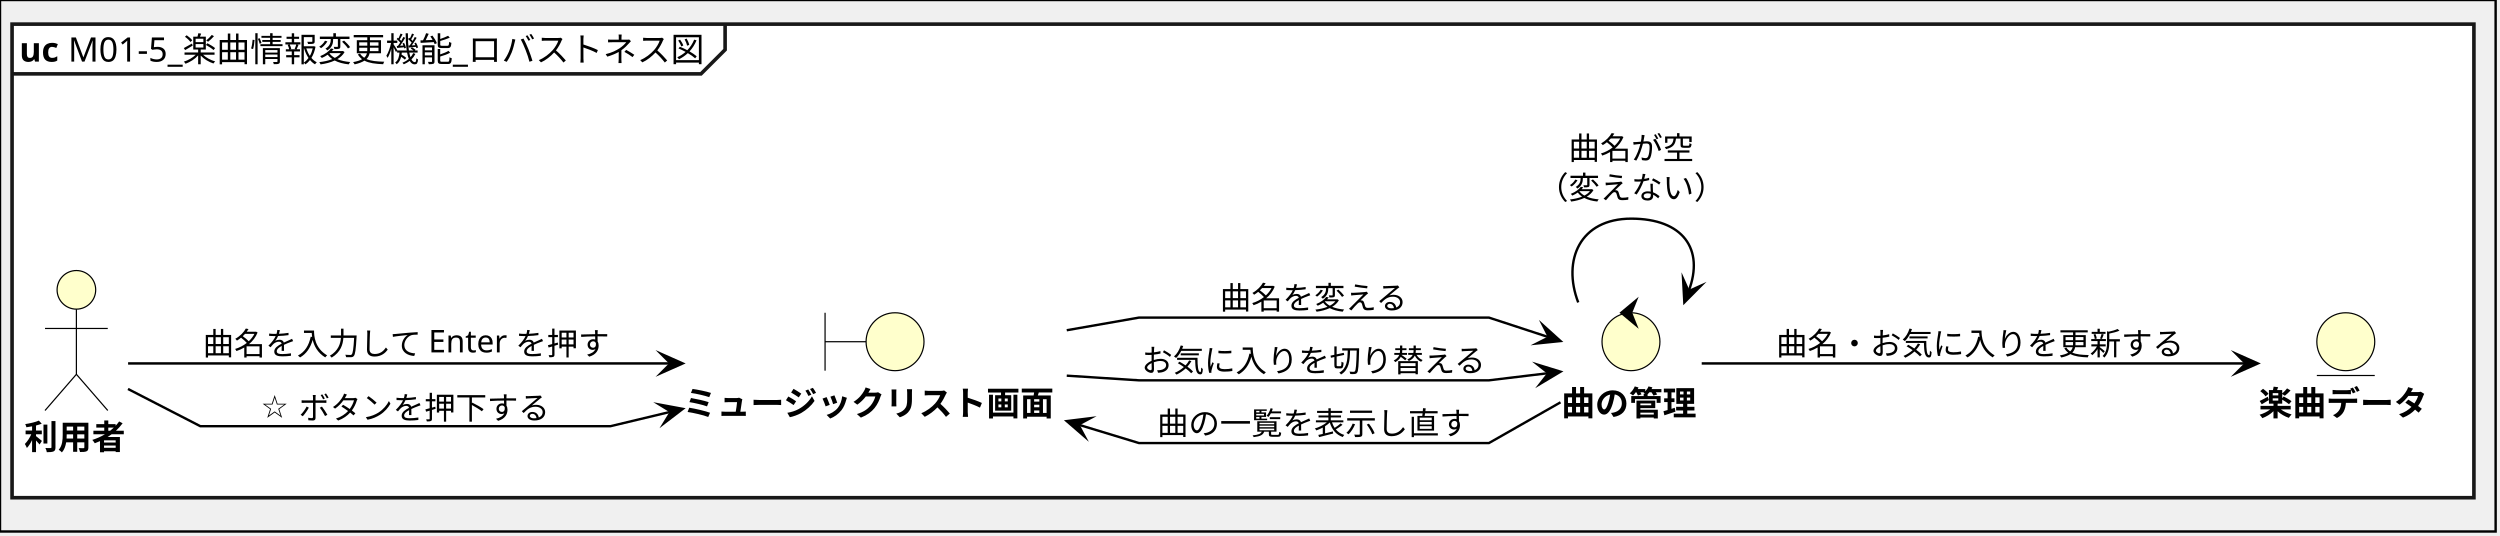
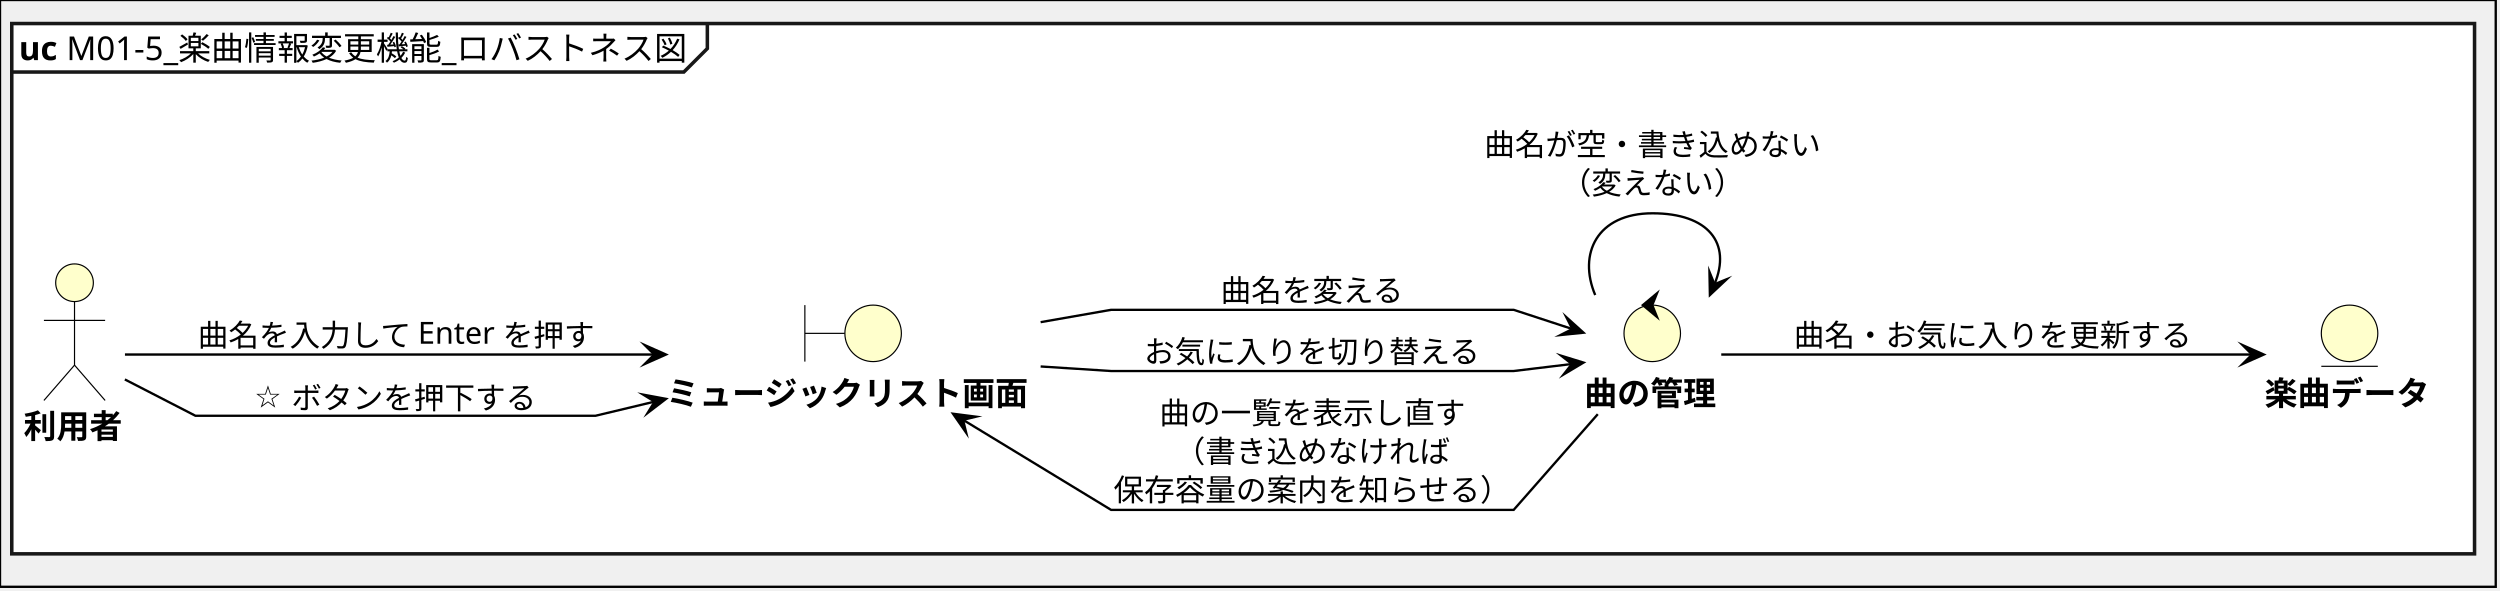
- <svg xmlns="http://www.w3.org/2000/svg" version="1.1" data-diagram-type="DESCRIPTION" style="width:1036px;height:222px;background:#FFFFFF;" width="1036px" height="222px" viewBox="0 0 1036 222" zoomAndPan="magnify" preserveAspectRatio="none" contentStyleType="text/css">
+ <svg xmlns="http://www.w3.org/2000/svg" version="1.1" data-diagram-type="DESCRIPTION" style="width:1062px;height:251px;background:#FFFFFF;" width="1062px" height="251px" viewBox="0 0 1062 251" zoomAndPan="magnify" preserveAspectRatio="none" contentStyleType="text/css">
  <defs />
  <g font-family="sans-serif" lengthAdjust="spacing">
-     <rect x="0" y="0" width="1034.188" height="220.252" fill="none" style="stroke:#000;stroke-width:1;" />
-     <rect x="5" y="10" width="1020.188" height="196.252" fill="#FFF" style="stroke:#181818;stroke-width:1.5;" />
+     <rect x="0" y="0" width="1060.188" height="249.273" fill="none" style="stroke:#000;stroke-width:1;" />
+     <rect x="5" y="10" width="1046.188" height="225.273" fill="#FFF" style="stroke:#181818;stroke-width:1.5;" />
    <path d="M300.482,10 L300.482,20.609 L290.482,30.609 L5,30.609" style="stroke:#181818;stroke-width:1.5;" fill="none" />
    <text x="8" y="25.533" fill="#000" font-size="14" textLength="16.338" font-weight="700">uc</text>
    <text x="28.228" y="25.533" fill="#000" font-size="14" textLength="265.255">M01-5_楽曲情報変更機能_ロバストネス図</text>
    <g class="entity" data-qualified-name="A1" id="ent0001" data-source-line="4">
      <ellipse cx="31.656" cy="120.109" rx="8" ry="8" fill="#FFC" style="stroke:#000;stroke-width:0.5;" />
      <path d="M31.656,128.109 L31.656,155.109 M18.656,136.109 L44.656,136.109 M31.656,155.109 L18.656,170.109 M31.656,155.109 L44.656,170.109" style="stroke:#000;stroke-width:0.5;" fill="none" />
      <text x="10" y="186.143" fill="#000" font-size="14" textLength="43.313" font-weight="700">利用者</text>
    </g>
    <g class="entity" data-qualified-name="B1" id="ent0002" data-source-line="5">
      <path d="M341.906,129.609 L341.906,153.609 M341.906,141.609 L358.906,141.609" style="stroke:#000;stroke-width:0.5;" fill="none" />
      <ellipse cx="370.906" cy="141.609" rx="12" ry="12" fill="#FFC" style="stroke:#000;stroke-width:0.5;" />
      <text x="283" y="172.143" fill="#000" font-size="14" textLength="158.813" font-weight="700">ミュージックリスト画面</text>
    </g>
    <g class="entity" data-qualified-name="C1" id="ent0003" data-source-line="6">
-       <ellipse cx="675.875" cy="141.609" rx="12" ry="12" fill="#FFC" style="stroke:#000;stroke-width:0.5;" />
-       <polygon points="671.875,129.609,677.875,124.609,675.875,129.609,677.875,134.609,671.875,129.609" fill="#000" style="stroke:#000;stroke-width:1;stroke-linejoin:miter;stroke-miterlimit:10;" />
-       <text x="647" y="172.143" fill="#000" font-size="14" textLength="57.75" font-weight="700">曲の管理</text>
+       <ellipse cx="701.875" cy="141.609" rx="12" ry="12" fill="#FFC" style="stroke:#000;stroke-width:0.5;" />
+       <polygon points="697.875,129.609,703.875,124.609,701.875,129.609,703.875,134.609,697.875,129.609" fill="#000" style="stroke:#000;stroke-width:1;stroke-linejoin:miter;stroke-miterlimit:10;" />
+       <text x="673" y="172.143" fill="#000" font-size="14" textLength="57.75" font-weight="700">曲の管理</text>
    </g>
    <g class="entity" data-qualified-name="E1" id="ent0004" data-source-line="7">
-       <ellipse cx="972.094" cy="141.609" rx="12" ry="12" fill="#FFC" style="stroke:#000;stroke-width:0.5;" />
-       <line x1="960.094" y1="155.609" x2="984.094" y2="155.609" style="stroke:#000;stroke-width:0.5;" />
-       <text x="936" y="172.143" fill="#000" font-size="14" textLength="72.188" font-weight="700">楽曲データ</text>
+       <ellipse cx="998.094" cy="141.609" rx="12" ry="12" fill="#FFC" style="stroke:#000;stroke-width:0.5;" />
+       <line x1="986.094" y1="155.609" x2="1010.094" y2="155.609" style="stroke:#000;stroke-width:0.5;" />
+       <text x="962" y="172.143" fill="#000" font-size="14" textLength="72.188" font-weight="700">楽曲データ</text>
    </g>
    <g class="link" data-entity-1="ent0001" data-entity-2="ent0002" id="lnk5" data-source-line="9" data-link-type="dependency">
      <path d="M53.08,150.609 C98.1,150.609 202.32,150.609 277.91,150.609" style="stroke:#000;stroke-width:1;" fill="none" id="A1-to-B1" />
      <polygon points="282.91,150.609,273.91,146.609,277.91,150.609,273.91,154.609,282.91,150.609" fill="#000" style="stroke:#000;stroke-width:1;stroke-linejoin:miter;stroke-miterlimit:10;" />
      <text x="84" y="147.104" fill="#000" font-size="13" textLength="168.295">曲名を入力して Enter を押す</text>
    </g>
    <g class="link" data-entity-1="ent0001" data-entity-2="ent0002" id="lnk6" data-source-line="10" data-link-type="dependency">
      <path d="M53.04,161.189 C67.02,168.379 83,176.609 83,176.609 C83,176.609 253,176.609 253,176.609 C253,176.609 261.107,174.663 278.077,170.603" style="stroke:#000;stroke-width:1;" fill="none" id="A1-to-B1-1" />
      <polygon points="282.94,169.439,273.256,167.643,278.077,170.603,275.118,175.424,282.94,169.439" fill="#000" style="stroke:#000;stroke-width:1;stroke-linejoin:miter;stroke-miterlimit:10;" />
      <text x="108" y="173.104" fill="#000" font-size="13" textLength="120.612">☆ ボタンを押下する</text>
    </g>
    <g class="link" data-entity-1="ent0002" data-entity-2="ent0003" id="lnk7" data-source-line="11" data-link-type="dependency">
-       <path d="M442.06,136.849 C459.03,133.879 472,131.609 472,131.609 C472,131.609 617,131.609 617,131.609 C617,131.609 627.208,134.953 641.928,139.773" style="stroke:#000;stroke-width:1;" fill="none" id="B1-to-C1" />
-       <polygon points="646.68,141.329,639.372,134.727,641.928,139.773,636.882,142.33,646.68,141.329" fill="#000" style="stroke:#000;stroke-width:1;stroke-linejoin:miter;stroke-miterlimit:10;" />
-       <text x="505.5" y="128.104" fill="#000" font-size="13" textLength="78">曲名を変える</text>
+       <path d="M442.06,136.849 C459.03,133.879 472,131.609 472,131.609 C472,131.609 643,131.609 643,131.609 C643,131.609 653.208,134.953 667.928,139.773" style="stroke:#000;stroke-width:1;" fill="none" id="B1-to-C1" />
+       <polygon points="672.68,141.329,665.372,134.727,667.928,139.773,662.882,142.33,672.68,141.329" fill="#000" style="stroke:#000;stroke-width:1;stroke-linejoin:miter;stroke-miterlimit:10;" />
+       <text x="518.5" y="128.104" fill="#000" font-size="13" textLength="78">曲名を変える</text>
    </g>
    <g class="link" data-entity-1="ent0002" data-entity-2="ent0003" id="lnk8" data-source-line="12" data-link-type="dependency">
-       <path d="M442.06,155.679 C459.03,156.769 472,157.609 472,157.609 C472,157.609 617,157.609 617,157.609 C617,157.609 626.996,156.396 641.716,154.626" style="stroke:#000;stroke-width:1;" fill="none" id="B1-to-C1-1" />
-       <polygon points="646.68,154.029,637.267,151.132,641.716,154.626,638.222,159.075,646.68,154.029" fill="#000" style="stroke:#000;stroke-width:1;stroke-linejoin:miter;stroke-miterlimit:10;" />
-       <text x="473" y="154.104" fill="#000" font-size="13" textLength="143">お気に入りを切り替える</text>
+       <path d="M442.06,155.679 C459.03,156.769 472,157.609 472,157.609 C472,157.609 643,157.609 643,157.609 C643,157.609 652.996,156.396 667.716,154.626" style="stroke:#000;stroke-width:1;" fill="none" id="B1-to-C1-1" />
+       <polygon points="672.68,154.029,663.267,151.132,667.716,154.626,664.222,159.075,672.68,154.029" fill="#000" style="stroke:#000;stroke-width:1;stroke-linejoin:miter;stroke-miterlimit:10;" />
+       <text x="486" y="154.104" fill="#000" font-size="13" textLength="143">お気に入りを切り替える</text>
    </g>
    <g class="link" data-entity-1="ent0003" data-entity-2="ent0002" id="lnk11" data-source-line="15" data-link-type="dependency">
-       <path d="M646.68,166.719 C631.96,175.099 617,183.609 617,183.609 C617,183.609 472,183.609 472,183.609 C472,183.609 463.814,181.124 446.844,175.964" style="stroke:#000;stroke-width:1;" fill="none" id="C1-to-B1" />
-       <polygon points="442.06,174.509,449.507,180.955,446.844,175.964,451.834,173.301,442.06,174.509" fill="#000" style="stroke:#000;stroke-width:1;stroke-linejoin:miter;stroke-miterlimit:10;" />
-       <text x="479.5" y="180.104" fill="#000" font-size="13" textLength="130">曲の一覧を表示し直す</text>
+       <path d="M678.74,175.939 C662.39,194.549 643,216.609 643,216.609 C643,216.609 472,216.609 472,216.609 C472,216.609 439.762,196.998 409.102,178.348" style="stroke:#000;stroke-width:1;" fill="none" id="C1-to-B1" />
+       <polygon points="404.83,175.749,410.44,183.844,409.102,178.348,414.598,177.009,404.83,175.749" fill="#000" style="stroke:#000;stroke-width:1;stroke-linejoin:miter;stroke-miterlimit:10;" />
+       <text x="492.5" y="180.104" fill="#000" font-size="13" textLength="130">曲の一覧を表示し直す</text>
+       <text x="499" y="196.456" fill="#000" font-size="13" textLength="117">（書き込めなければ</text>
+       <text x="473" y="212.808" fill="#000" font-size="13" textLength="169">保存容量の案内を知らせる）</text>
    </g>
    <g class="link" data-entity-1="ent0003" data-entity-2="ent0003" id="lnk9" data-source-line="13" data-link-type="dependency">
-       <path d="M654.01,125.329 C647.34,107.839 654.67,90.609 676,90.609 C697.33,90.609 706.442,103.168 699.772,120.658" style="stroke:#000;stroke-width:1;" fill="none" id="C1-to-C1" />
-       <polygon points="697.99,125.329,704.934,118.345,699.772,120.658,697.46,115.495,697.99,125.329" fill="#000" style="stroke:#000;stroke-width:1;stroke-linejoin:miter;stroke-miterlimit:10;" />
-       <text x="650" y="66.104" fill="#000" font-size="13" textLength="52">曲名が空</text>
-       <text x="637" y="82.456" fill="#000" font-size="13" textLength="78">（変えない）</text>
+       <path d="M677.64,125.329 C670.25,107.839 678.38,90.609 702,90.609 C725.62,90.609 735.696,103.234 728.306,120.724" style="stroke:#000;stroke-width:1;" fill="none" id="C1-to-C1" />
+       <polygon points="726.36,125.329,733.547,118.596,728.306,120.724,726.178,115.482,726.36,125.329" fill="#000" style="stroke:#000;stroke-width:1;stroke-linejoin:miter;stroke-miterlimit:10;" />
+       <text x="630.5" y="66.104" fill="#000" font-size="13" textLength="143">曲名が空・書き込めない</text>
+       <text x="663" y="82.456" fill="#000" font-size="13" textLength="78">（変えない）</text>
    </g>
    <g class="link" data-entity-1="ent0003" data-entity-2="ent0004" id="lnk10" data-source-line="14" data-link-type="dependency">
-       <path d="M705.19,150.609 C759.09,150.609 871.62,150.609 930.67,150.609" style="stroke:#000;stroke-width:1;" fill="none" id="C1-to-E1" />
-       <polygon points="935.67,150.609,926.67,146.609,930.67,150.609,926.67,154.609,935.67,150.609" fill="#000" style="stroke:#000;stroke-width:1;stroke-linejoin:miter;stroke-miterlimit:10;" />
-       <text x="736" y="147.104" fill="#000" font-size="13" textLength="169">曲名・お気に入りを更新する</text>
+       <path d="M731.19,150.609 C785.09,150.609 897.62,150.609 956.67,150.609" style="stroke:#000;stroke-width:1;" fill="none" id="C1-to-E1" />
+       <polygon points="961.67,150.609,952.67,146.609,956.67,150.609,952.67,154.609,961.67,150.609" fill="#000" style="stroke:#000;stroke-width:1;stroke-linejoin:miter;stroke-miterlimit:10;" />
+       <text x="762" y="147.104" fill="#000" font-size="13" textLength="169">曲名・お気に入りを更新する</text>
    </g>
  </g>
</svg>
